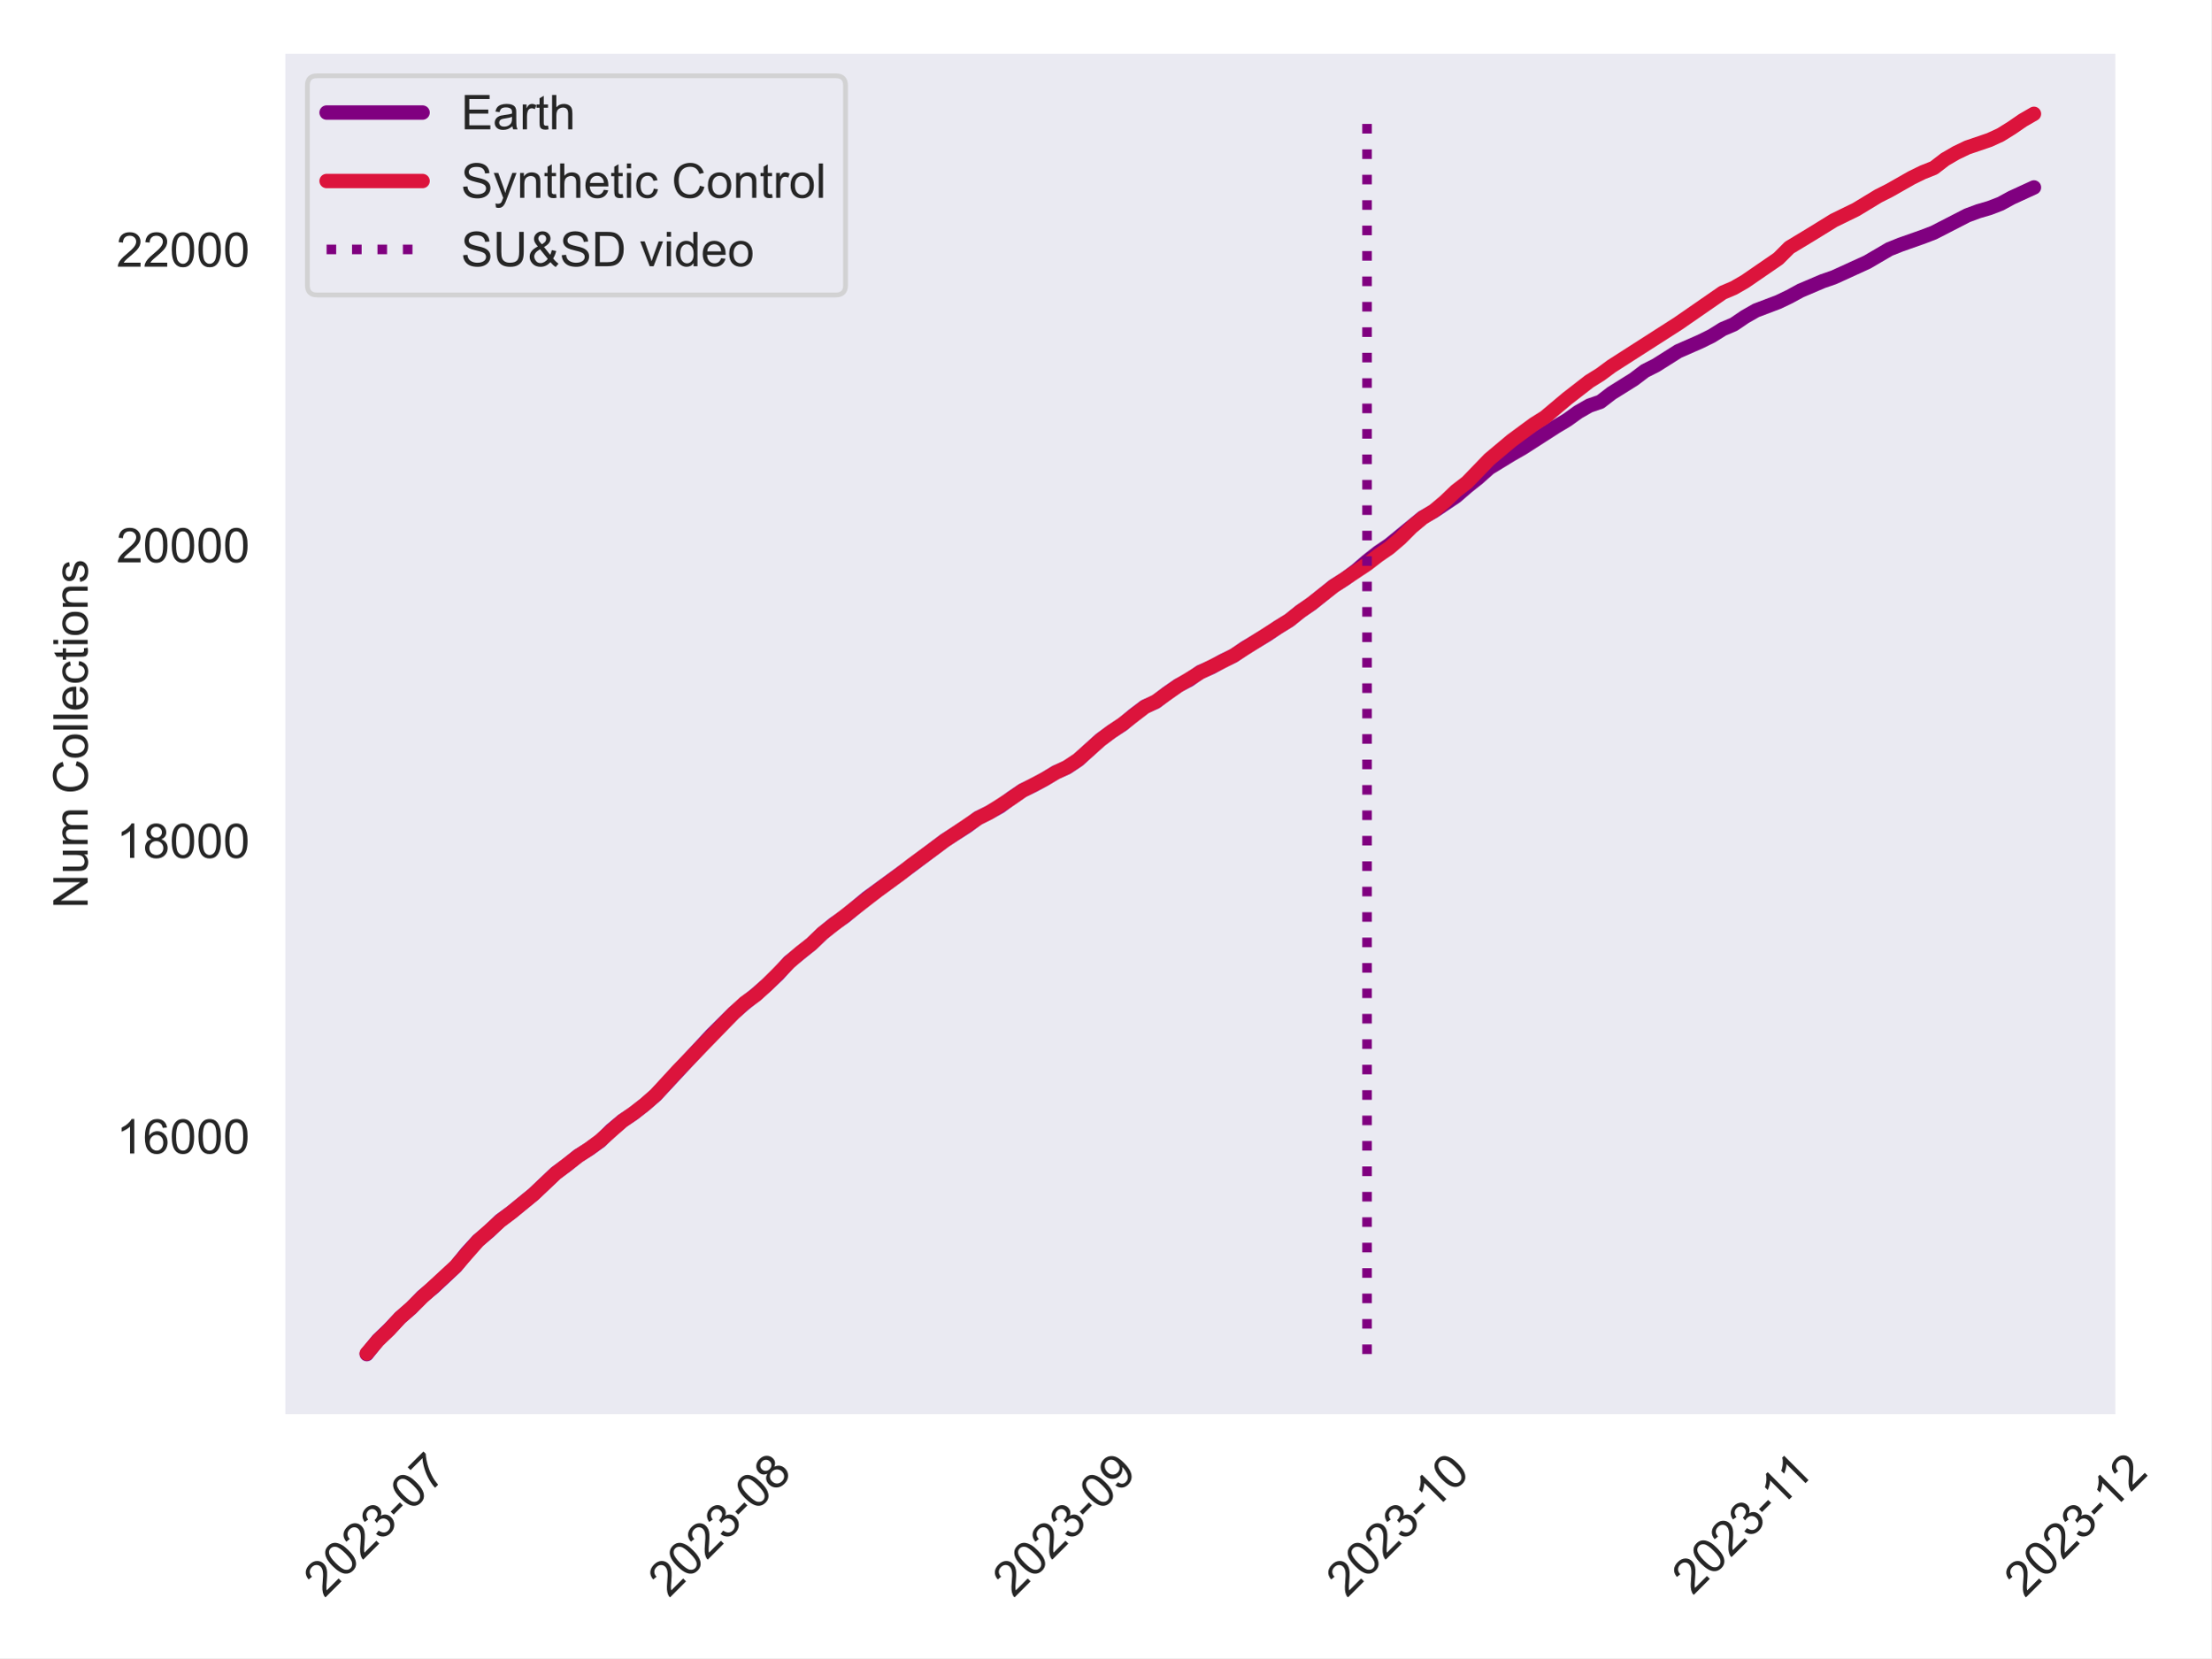
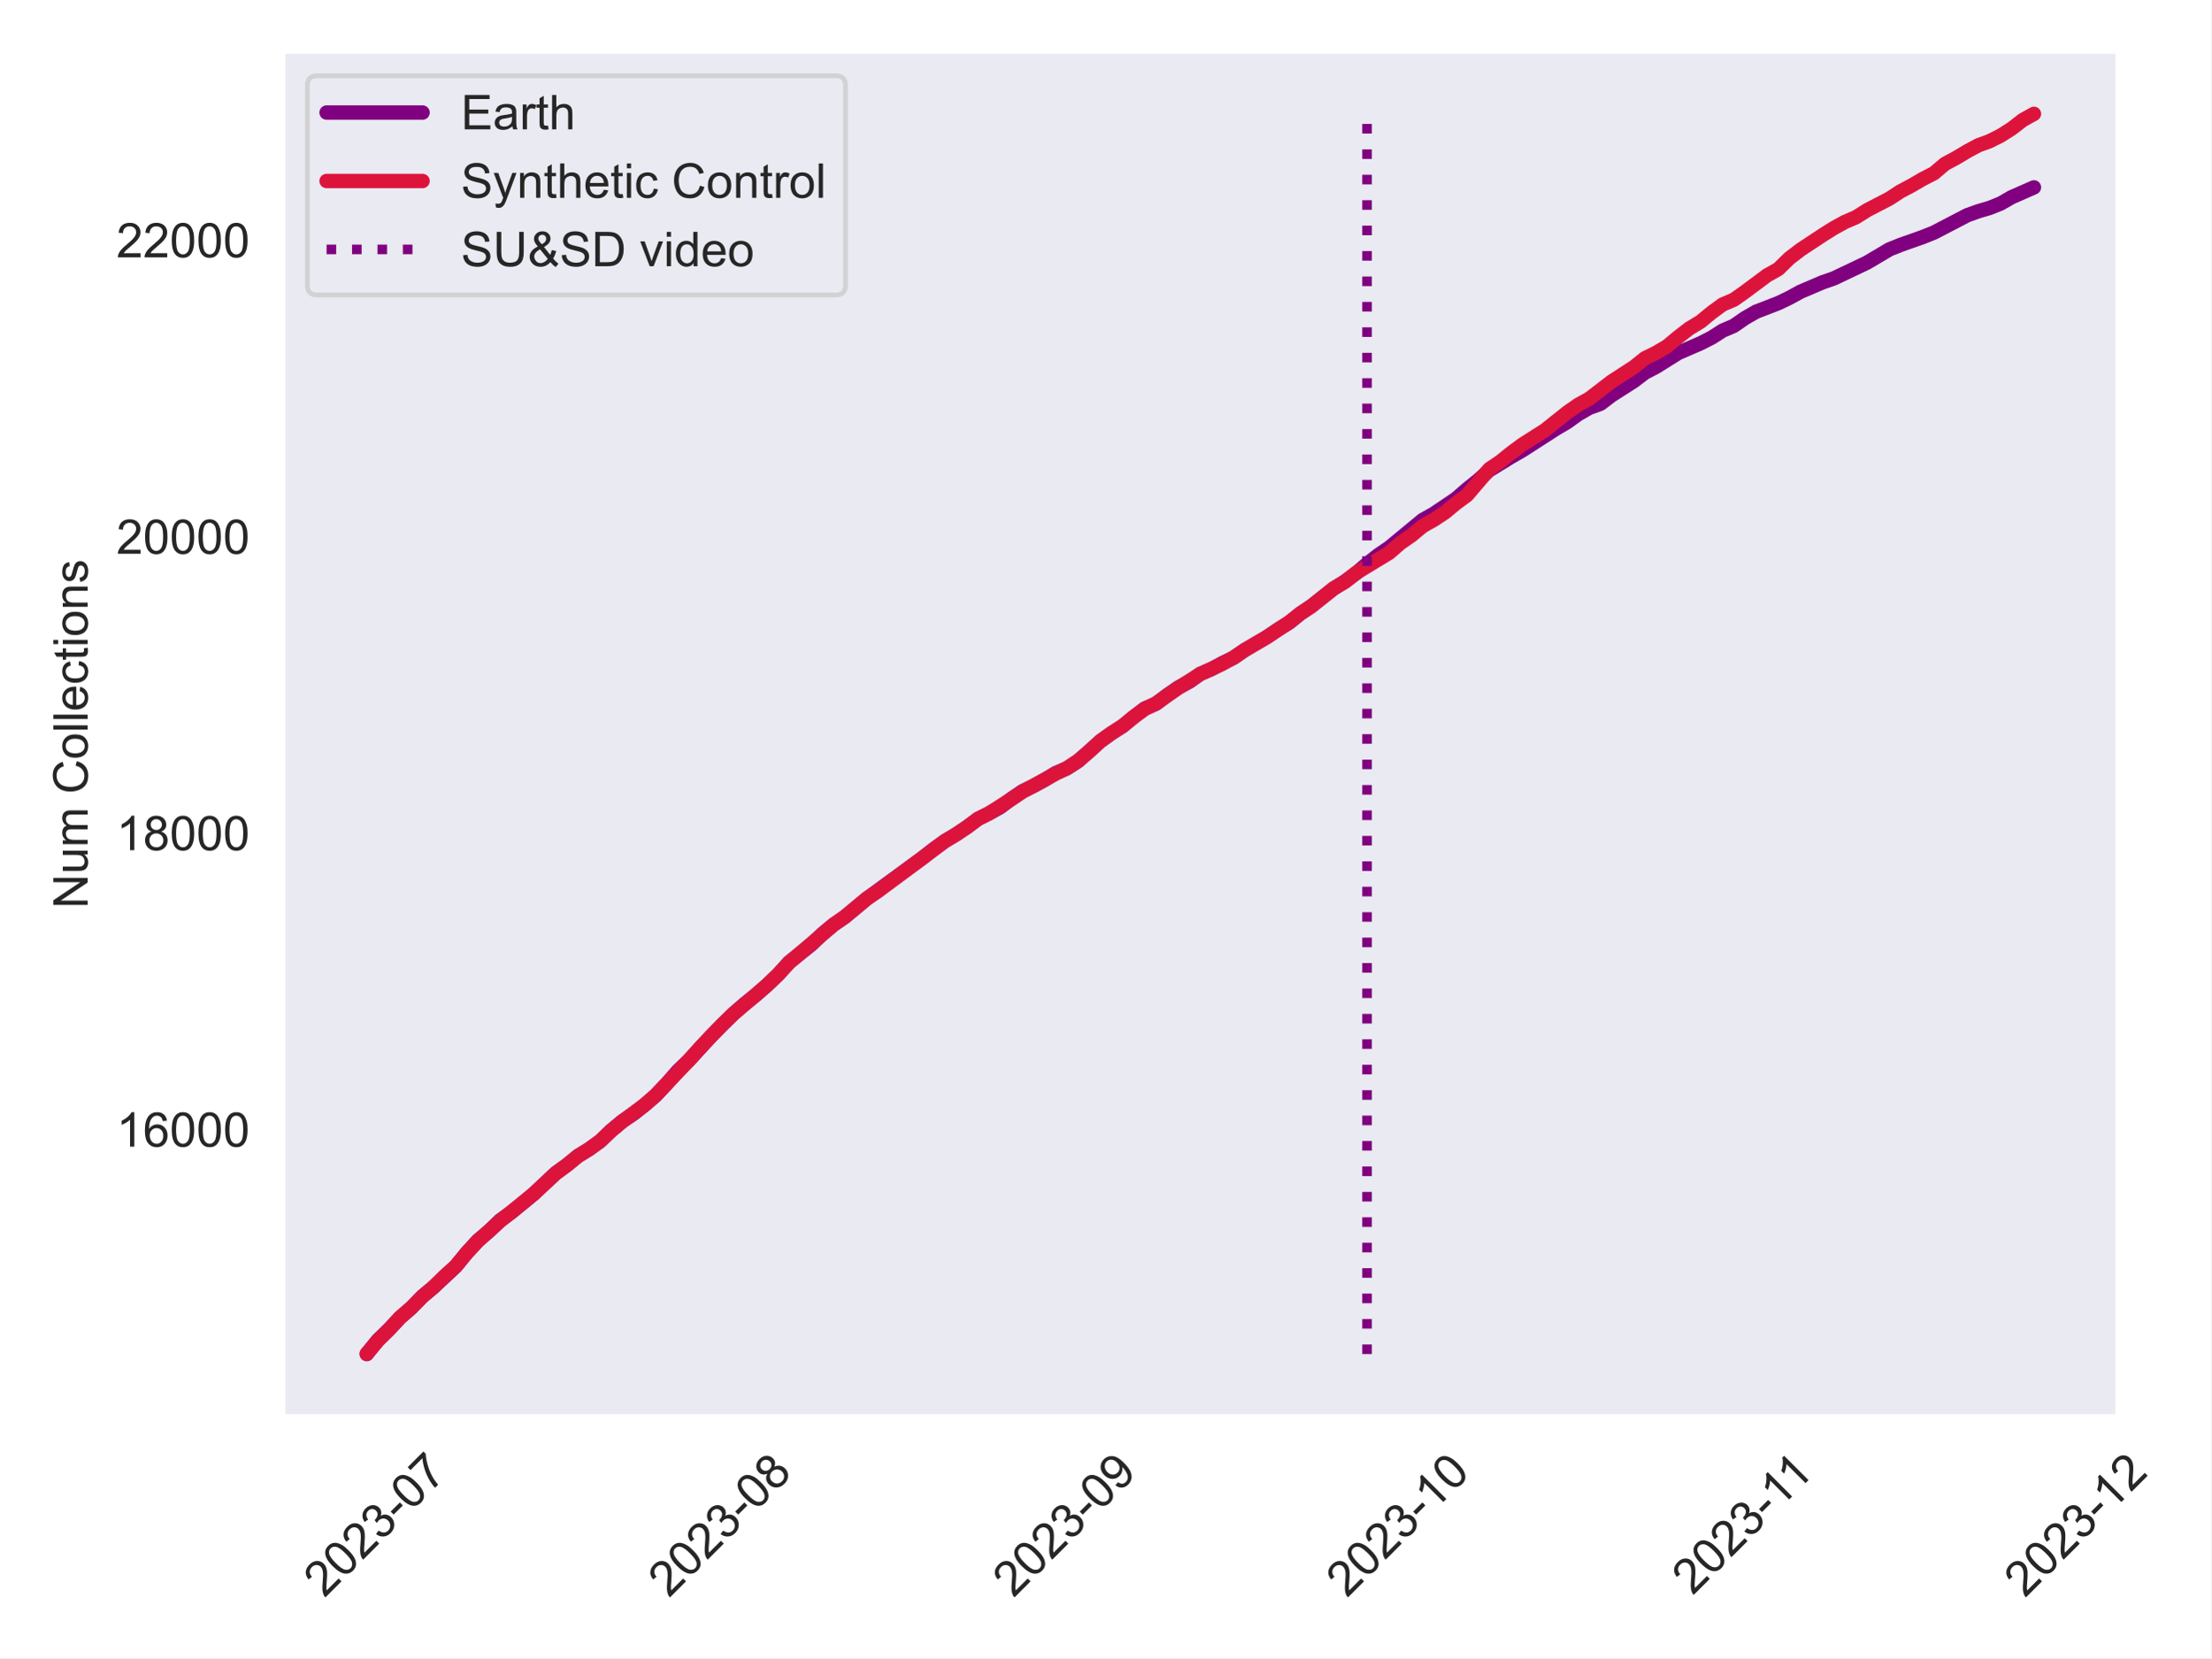
<svg xmlns="http://www.w3.org/2000/svg" xmlns:xlink="http://www.w3.org/1999/xlink" width="460.8pt" height="345.6pt" viewBox="0 0 460.8 345.6" version="1.1">
  <defs>
    <style type="text/css">*{stroke-linejoin: round; stroke-linecap: butt}</style>
  </defs>
  <g id="figure_1">
    <g id="patch_1">
      <path d="M 0 345.6  L 460.8 345.6  L 460.8 0  L 0 0  z " style="fill: #ffffff" />
    </g>
    <g id="axes_1">
      <g id="patch_2">
        <path d="M 59.06 295.153  L 441.252 295.153  L 441.252 10.8  L 59.06 10.8  z " style="fill: #eaeaf2" />
      </g>
      <g id="matplotlib.axis_1">
        <g id="xtick_1">
          <g id="text_1">
            <g style="fill: #262626" transform="translate(67.60289 333.1617) rotate(-45) scale(0.1 -0.1)">
              <defs>
                <path id="ArialMT-32" d="M 3222 541  L 3222 0  L 194 0  Q 188 203 259 391  Q 375 700 629 1000  Q 884 1300 1366 1694  Q 2113 2306 2375 2664  Q 2638 3022 2638 3341  Q 2638 3675 2398 3904  Q 2159 4134 1775 4134  Q 1369 4134 1125 3890  Q 881 3647 878 3216  L 300 3275  Q 359 3922 746 4261  Q 1134 4600 1788 4600  Q 2447 4600 2831 4234  Q 3216 3869 3216 3328  Q 3216 3053 3103 2787  Q 2991 2522 2730 2228  Q 2469 1934 1863 1422  Q 1356 997 1212 845  Q 1069 694 975 541  L 3222 541  z " transform="scale(0.015625)" />
                <path id="ArialMT-30" d="M 266 2259  Q 266 3072 433 3567  Q 600 4063 929 4331  Q 1259 4600 1759 4600  Q 2128 4600 2406 4451  Q 2684 4303 2865 4023  Q 3047 3744 3150 3342  Q 3253 2941 3253 2259  Q 3253 1453 3087 958  Q 2922 463 2592 192  Q 2263 -78 1759 -78  Q 1097 -78 719 397  Q 266 969 266 2259  z M 844 2259  Q 844 1131 1108 757  Q 1372 384 1759 384  Q 2147 384 2411 759  Q 2675 1134 2675 2259  Q 2675 3391 2411 3762  Q 2147 4134 1753 4134  Q 1366 4134 1134 3806  Q 844 3388 844 2259  z " transform="scale(0.015625)" />
                <path id="ArialMT-33" d="M 269 1209  L 831 1284  Q 928 806 1161 595  Q 1394 384 1728 384  Q 2125 384 2398 659  Q 2672 934 2672 1341  Q 2672 1728 2419 1979  Q 2166 2231 1775 2231  Q 1616 2231 1378 2169  L 1441 2663  Q 1497 2656 1531 2656  Q 1891 2656 2178 2843  Q 2466 3031 2466 3422  Q 2466 3731 2256 3934  Q 2047 4138 1716 4138  Q 1388 4138 1169 3931  Q 950 3725 888 3313  L 325 3413  Q 428 3978 793 4289  Q 1159 4600 1703 4600  Q 2078 4600 2393 4439  Q 2709 4278 2876 4000  Q 3044 3722 3044 3409  Q 3044 3113 2884 2869  Q 2725 2625 2413 2481  Q 2819 2388 3044 2092  Q 3269 1797 3269 1353  Q 3269 753 2831 336  Q 2394 -81 1725 -81  Q 1122 -81 723 278  Q 325 638 269 1209  z " transform="scale(0.015625)" />
                <path id="ArialMT-2d" d="M 203 1375  L 203 1941  L 1931 1941  L 1931 1375  L 203 1375  z " transform="scale(0.015625)" />
                <path id="ArialMT-37" d="M 303 3981  L 303 4522  L 3269 4522  L 3269 4084  Q 2831 3619 2401 2847  Q 1972 2075 1738 1259  Q 1569 684 1522 0  L 944 0  Q 953 541 1156 1306  Q 1359 2072 1739 2783  Q 2119 3494 2547 3981  L 303 3981  z " transform="scale(0.015625)" />
              </defs>
              <use xlink:href="#ArialMT-32" />
              <use xlink:href="#ArialMT-30" x="55.615" />
              <use xlink:href="#ArialMT-32" x="111.23" />
              <use xlink:href="#ArialMT-33" x="166.846" />
              <use xlink:href="#ArialMT-2d" x="222.461" />
              <use xlink:href="#ArialMT-30" x="255.762" />
              <use xlink:href="#ArialMT-37" x="311.377" />
            </g>
          </g>
        </g>
        <g id="xtick_2">
          <g id="text_2">
            <g style="fill: #262626" transform="translate(139.4086 333.1617) rotate(-45) scale(0.1 -0.1)">
              <defs>
                <path id="ArialMT-38" d="M 1131 2484  Q 781 2613 612 2850  Q 444 3088 444 3419  Q 444 3919 803 4259  Q 1163 4600 1759 4600  Q 2359 4600 2725 4251  Q 3091 3903 3091 3403  Q 3091 3084 2923 2848  Q 2756 2613 2416 2484  Q 2838 2347 3058 2040  Q 3278 1734 3278 1309  Q 3278 722 2862 322  Q 2447 -78 1769 -78  Q 1091 -78 675 323  Q 259 725 259 1325  Q 259 1772 486 2073  Q 713 2375 1131 2484  z M 1019 3438  Q 1019 3113 1228 2906  Q 1438 2700 1772 2700  Q 2097 2700 2305 2904  Q 2513 3109 2513 3406  Q 2513 3716 2298 3927  Q 2084 4138 1766 4138  Q 1444 4138 1231 3931  Q 1019 3725 1019 3438  z M 838 1322  Q 838 1081 952 856  Q 1066 631 1291 507  Q 1516 384 1775 384  Q 2178 384 2440 643  Q 2703 903 2703 1303  Q 2703 1709 2433 1975  Q 2163 2241 1756 2241  Q 1359 2241 1098 1978  Q 838 1716 838 1322  z " transform="scale(0.015625)" />
              </defs>
              <use xlink:href="#ArialMT-32" />
              <use xlink:href="#ArialMT-30" x="55.615" />
              <use xlink:href="#ArialMT-32" x="111.23" />
              <use xlink:href="#ArialMT-33" x="166.846" />
              <use xlink:href="#ArialMT-2d" x="222.461" />
              <use xlink:href="#ArialMT-30" x="255.762" />
              <use xlink:href="#ArialMT-38" x="311.377" />
            </g>
          </g>
        </g>
        <g id="xtick_3">
          <g id="text_3">
            <g style="fill: #262626" transform="translate(211.2143 333.1617) rotate(-45) scale(0.1 -0.1)">
              <defs>
                <path id="ArialMT-39" d="M 350 1059  L 891 1109  Q 959 728 1153 556  Q 1347 384 1650 384  Q 1909 384 2104 503  Q 2300 622 2425 820  Q 2550 1019 2634 1356  Q 2719 1694 2719 2044  Q 2719 2081 2716 2156  Q 2547 1888 2255 1720  Q 1963 1553 1622 1553  Q 1053 1553 659 1965  Q 266 2378 266 3053  Q 266 3750 677 4175  Q 1088 4600 1706 4600  Q 2153 4600 2523 4359  Q 2894 4119 3086 3673  Q 3278 3228 3278 2384  Q 3278 1506 3087 986  Q 2897 466 2520 194  Q 2144 -78 1638 -78  Q 1100 -78 759 220  Q 419 519 350 1059  z M 2653 3081  Q 2653 3566 2395 3850  Q 2138 4134 1775 4134  Q 1400 4134 1122 3828  Q 844 3522 844 3034  Q 844 2597 1108 2323  Q 1372 2050 1759 2050  Q 2150 2050 2401 2323  Q 2653 2597 2653 3081  z " transform="scale(0.015625)" />
              </defs>
              <use xlink:href="#ArialMT-32" />
              <use xlink:href="#ArialMT-30" x="55.615" />
              <use xlink:href="#ArialMT-32" x="111.23" />
              <use xlink:href="#ArialMT-33" x="166.846" />
              <use xlink:href="#ArialMT-2d" x="222.461" />
              <use xlink:href="#ArialMT-30" x="255.762" />
              <use xlink:href="#ArialMT-39" x="311.377" />
            </g>
          </g>
        </g>
        <g id="xtick_4">
          <g id="text_4">
            <g style="fill: #262626" transform="translate(280.7037 333.1617) rotate(-45) scale(0.1 -0.1)">
              <defs>
                <path id="ArialMT-31" d="M 2384 0  L 1822 0  L 1822 3584  Q 1619 3391 1289 3197  Q 959 3003 697 2906  L 697 3450  Q 1169 3672 1522 3987  Q 1875 4303 2022 4600  L 2384 4600  L 2384 0  z " transform="scale(0.015625)" />
              </defs>
              <use xlink:href="#ArialMT-32" />
              <use xlink:href="#ArialMT-30" x="55.615" />
              <use xlink:href="#ArialMT-32" x="111.23" />
              <use xlink:href="#ArialMT-33" x="166.846" />
              <use xlink:href="#ArialMT-2d" x="222.461" />
              <use xlink:href="#ArialMT-31" x="255.762" />
              <use xlink:href="#ArialMT-30" x="311.377" />
            </g>
          </g>
        </g>
        <g id="xtick_5">
          <g id="text_5">
            <g style="fill: #262626" transform="translate(352.7702 332.6402) rotate(-45) scale(0.1 -0.1)">
              <use xlink:href="#ArialMT-32" />
              <use xlink:href="#ArialMT-30" x="55.615" />
              <use xlink:href="#ArialMT-32" x="111.23" />
              <use xlink:href="#ArialMT-33" x="166.846" />
              <use xlink:href="#ArialMT-2d" x="222.461" />
              <use xlink:href="#ArialMT-31" x="255.762" />
              <use xlink:href="#ArialMT-31" x="304.002" />
            </g>
          </g>
        </g>
        <g id="xtick_6">
          <g id="text_6">
            <g style="fill: #262626" transform="translate(421.9988 333.1617) rotate(-45) scale(0.1 -0.1)">
              <use xlink:href="#ArialMT-32" />
              <use xlink:href="#ArialMT-30" x="55.615" />
              <use xlink:href="#ArialMT-32" x="111.23" />
              <use xlink:href="#ArialMT-33" x="166.846" />
              <use xlink:href="#ArialMT-2d" x="222.461" />
              <use xlink:href="#ArialMT-31" x="255.762" />
              <use xlink:href="#ArialMT-32" x="311.377" />
            </g>
          </g>
        </g>
      </g>
      <g id="matplotlib.axis_2">
        <g id="ytick_1">
          <g id="text_7">
-             <g style="fill: #262626" transform="translate(24.25531 240.4274) scale(0.1 -0.1)">
+             <g style="fill: #262626" transform="translate(24.25531 238.9999) scale(0.1 -0.1)">
              <defs>
                <path id="ArialMT-36" d="M 3184 3459  L 2625 3416  Q 2550 3747 2413 3897  Q 2184 4138 1850 4138  Q 1581 4138 1378 3988  Q 1113 3794 959 3422  Q 806 3050 800 2363  Q 1003 2672 1297 2822  Q 1591 2972 1913 2972  Q 2475 2972 2870 2558  Q 3266 2144 3266 1488  Q 3266 1056 3080 686  Q 2894 316 2569 119  Q 2244 -78 1831 -78  Q 1128 -78 684 439  Q 241 956 241 2144  Q 241 3472 731 4075  Q 1159 4600 1884 4600  Q 2425 4600 2770 4297  Q 3116 3994 3184 3459  z M 888 1484  Q 888 1194 1011 928  Q 1134 663 1356 523  Q 1578 384 1822 384  Q 2178 384 2434 671  Q 2691 959 2691 1453  Q 2691 1928 2437 2201  Q 2184 2475 1800 2475  Q 1419 2475 1153 2201  Q 888 1928 888 1484  z " transform="scale(0.015625)" />
              </defs>
              <use xlink:href="#ArialMT-31" />
              <use xlink:href="#ArialMT-36" x="55.615" />
              <use xlink:href="#ArialMT-30" x="111.23" />
              <use xlink:href="#ArialMT-30" x="166.846" />
              <use xlink:href="#ArialMT-30" x="222.461" />
            </g>
          </g>
        </g>
        <g id="ytick_2">
          <g id="text_8">
-             <g style="fill: #262626" transform="translate(24.25531 178.8128) scale(0.1 -0.1)">
+             <g style="fill: #262626" transform="translate(24.25531 177.2088) scale(0.1 -0.1)">
              <use xlink:href="#ArialMT-31" />
              <use xlink:href="#ArialMT-38" x="55.615" />
              <use xlink:href="#ArialMT-30" x="111.23" />
              <use xlink:href="#ArialMT-30" x="166.846" />
              <use xlink:href="#ArialMT-30" x="222.461" />
            </g>
          </g>
        </g>
        <g id="ytick_3">
          <g id="text_9">
-             <g style="fill: #262626" transform="translate(24.25531 117.1981) scale(0.1 -0.1)">
+             <g style="fill: #262626" transform="translate(24.25531 115.4178) scale(0.1 -0.1)">
              <use xlink:href="#ArialMT-32" />
              <use xlink:href="#ArialMT-30" x="55.615" />
              <use xlink:href="#ArialMT-30" x="111.23" />
              <use xlink:href="#ArialMT-30" x="166.846" />
              <use xlink:href="#ArialMT-30" x="222.461" />
            </g>
          </g>
        </g>
        <g id="ytick_4">
          <g id="text_10">
-             <g style="fill: #262626" transform="translate(24.25531 55.58338) scale(0.1 -0.1)">
+             <g style="fill: #262626" transform="translate(24.25531 53.62669) scale(0.1 -0.1)">
              <use xlink:href="#ArialMT-32" />
              <use xlink:href="#ArialMT-32" x="55.615" />
              <use xlink:href="#ArialMT-30" x="111.23" />
              <use xlink:href="#ArialMT-30" x="166.846" />
              <use xlink:href="#ArialMT-30" x="222.461" />
            </g>
          </g>
        </g>
        <g id="text_11">
          <g style="fill: #262626" transform="translate(18.26781 189.3764) rotate(-90) scale(0.1 -0.1)">
            <defs>
              <path id="ArialMT-4e" d="M 488 0  L 488 4581  L 1109 4581  L 3516 984  L 3516 4581  L 4097 4581  L 4097 0  L 3475 0  L 1069 3600  L 1069 0  L 488 0  z " transform="scale(0.015625)" />
              <path id="ArialMT-75" d="M 2597 0  L 2597 488  Q 2209 -75 1544 -75  Q 1250 -75 995 37  Q 741 150 617 320  Q 494 491 444 738  Q 409 903 409 1263  L 409 3319  L 972 3319  L 972 1478  Q 972 1038 1006 884  Q 1059 663 1231 536  Q 1403 409 1656 409  Q 1909 409 2131 539  Q 2353 669 2445 892  Q 2538 1116 2538 1541  L 2538 3319  L 3100 3319  L 3100 0  L 2597 0  z " transform="scale(0.015625)" />
              <path id="ArialMT-6d" d="M 422 0  L 422 3319  L 925 3319  L 925 2853  Q 1081 3097 1340 3245  Q 1600 3394 1931 3394  Q 2300 3394 2536 3241  Q 2772 3088 2869 2813  Q 3263 3394 3894 3394  Q 4388 3394 4653 3120  Q 4919 2847 4919 2278  L 4919 0  L 4359 0  L 4359 2091  Q 4359 2428 4304 2576  Q 4250 2725 4106 2815  Q 3963 2906 3769 2906  Q 3419 2906 3187 2673  Q 2956 2441 2956 1928  L 2956 0  L 2394 0  L 2394 2156  Q 2394 2531 2256 2718  Q 2119 2906 1806 2906  Q 1569 2906 1367 2781  Q 1166 2656 1075 2415  Q 984 2175 984 1722  L 984 0  L 422 0  z " transform="scale(0.015625)" />
              <path id="ArialMT-20" transform="scale(0.015625)" />
              <path id="ArialMT-43" d="M 3763 1606  L 4369 1453  Q 4178 706 3683 314  Q 3188 -78 2472 -78  Q 1731 -78 1267 223  Q 803 525 561 1097  Q 319 1669 319 2325  Q 319 3041 592 3573  Q 866 4106 1370 4382  Q 1875 4659 2481 4659  Q 3169 4659 3637 4309  Q 4106 3959 4291 3325  L 3694 3184  Q 3534 3684 3231 3912  Q 2928 4141 2469 4141  Q 1941 4141 1586 3887  Q 1231 3634 1087 3207  Q 944 2781 944 2328  Q 944 1744 1114 1308  Q 1284 872 1643 656  Q 2003 441 2422 441  Q 2931 441 3284 734  Q 3638 1028 3763 1606  z " transform="scale(0.015625)" />
              <path id="ArialMT-6f" d="M 213 1659  Q 213 2581 725 3025  Q 1153 3394 1769 3394  Q 2453 3394 2887 2945  Q 3322 2497 3322 1706  Q 3322 1066 3130 698  Q 2938 331 2570 128  Q 2203 -75 1769 -75  Q 1072 -75 642 372  Q 213 819 213 1659  z M 791 1659  Q 791 1022 1069 705  Q 1347 388 1769 388  Q 2188 388 2466 706  Q 2744 1025 2744 1678  Q 2744 2294 2464 2611  Q 2184 2928 1769 2928  Q 1347 2928 1069 2612  Q 791 2297 791 1659  z " transform="scale(0.015625)" />
              <path id="ArialMT-6c" d="M 409 0  L 409 4581  L 972 4581  L 972 0  L 409 0  z " transform="scale(0.015625)" />
              <path id="ArialMT-65" d="M 2694 1069  L 3275 997  Q 3138 488 2766 206  Q 2394 -75 1816 -75  Q 1088 -75 661 373  Q 234 822 234 1631  Q 234 2469 665 2931  Q 1097 3394 1784 3394  Q 2450 3394 2872 2941  Q 3294 2488 3294 1666  Q 3294 1616 3291 1516  L 816 1516  Q 847 969 1125 678  Q 1403 388 1819 388  Q 2128 388 2347 550  Q 2566 713 2694 1069  z M 847 1978  L 2700 1978  Q 2663 2397 2488 2606  Q 2219 2931 1791 2931  Q 1403 2931 1139 2672  Q 875 2413 847 1978  z " transform="scale(0.015625)" />
              <path id="ArialMT-63" d="M 2588 1216  L 3141 1144  Q 3050 572 2676 248  Q 2303 -75 1759 -75  Q 1078 -75 664 370  Q 250 816 250 1647  Q 250 2184 428 2587  Q 606 2991 970 3192  Q 1334 3394 1763 3394  Q 2303 3394 2647 3120  Q 2991 2847 3088 2344  L 2541 2259  Q 2463 2594 2264 2762  Q 2066 2931 1784 2931  Q 1359 2931 1093 2626  Q 828 2322 828 1663  Q 828 994 1084 691  Q 1341 388 1753 388  Q 2084 388 2306 591  Q 2528 794 2588 1216  z " transform="scale(0.015625)" />
              <path id="ArialMT-74" d="M 1650 503  L 1731 6  Q 1494 -44 1306 -44  Q 1000 -44 831 53  Q 663 150 594 308  Q 525 466 525 972  L 525 2881  L 113 2881  L 113 3319  L 525 3319  L 525 4141  L 1084 4478  L 1084 3319  L 1650 3319  L 1650 2881  L 1084 2881  L 1084 941  Q 1084 700 1114 631  Q 1144 563 1211 522  Q 1278 481 1403 481  Q 1497 481 1650 503  z " transform="scale(0.015625)" />
              <path id="ArialMT-69" d="M 425 3934  L 425 4581  L 988 4581  L 988 3934  L 425 3934  z M 425 0  L 425 3319  L 988 3319  L 988 0  L 425 0  z " transform="scale(0.015625)" />
              <path id="ArialMT-6e" d="M 422 0  L 422 3319  L 928 3319  L 928 2847  Q 1294 3394 1984 3394  Q 2284 3394 2536 3286  Q 2788 3178 2913 3003  Q 3038 2828 3088 2588  Q 3119 2431 3119 2041  L 3119 0  L 2556 0  L 2556 2019  Q 2556 2363 2490 2533  Q 2425 2703 2258 2804  Q 2091 2906 1866 2906  Q 1506 2906 1245 2678  Q 984 2450 984 1813  L 984 0  L 422 0  z " transform="scale(0.015625)" />
              <path id="ArialMT-73" d="M 197 991  L 753 1078  Q 800 744 1014 566  Q 1228 388 1613 388  Q 2000 388 2187 545  Q 2375 703 2375 916  Q 2375 1106 2209 1216  Q 2094 1291 1634 1406  Q 1016 1563 777 1677  Q 538 1791 414 1992  Q 291 2194 291 2438  Q 291 2659 392 2848  Q 494 3038 669 3163  Q 800 3259 1026 3326  Q 1253 3394 1513 3394  Q 1903 3394 2198 3281  Q 2494 3169 2634 2976  Q 2775 2784 2828 2463  L 2278 2388  Q 2241 2644 2061 2787  Q 1881 2931 1553 2931  Q 1166 2931 1000 2803  Q 834 2675 834 2503  Q 834 2394 903 2306  Q 972 2216 1119 2156  Q 1203 2125 1616 2013  Q 2213 1853 2448 1751  Q 2684 1650 2818 1456  Q 2953 1263 2953 975  Q 2953 694 2789 445  Q 2625 197 2315 61  Q 2006 -75 1616 -75  Q 969 -75 630 194  Q 291 463 197 991  z " transform="scale(0.015625)" />
            </defs>
            <use xlink:href="#ArialMT-4e" />
            <use xlink:href="#ArialMT-75" x="72.217" />
            <use xlink:href="#ArialMT-6d" x="127.832" />
            <use xlink:href="#ArialMT-20" x="211.133" />
            <use xlink:href="#ArialMT-43" x="238.916" />
            <use xlink:href="#ArialMT-6f" x="311.133" />
            <use xlink:href="#ArialMT-6c" x="366.748" />
            <use xlink:href="#ArialMT-6c" x="388.965" />
            <use xlink:href="#ArialMT-65" x="411.182" />
            <use xlink:href="#ArialMT-63" x="466.797" />
            <use xlink:href="#ArialMT-74" x="516.797" />
            <use xlink:href="#ArialMT-69" x="544.58" />
            <use xlink:href="#ArialMT-6f" x="566.797" />
            <use xlink:href="#ArialMT-6e" x="622.412" />
            <use xlink:href="#ArialMT-73" x="678.027" />
          </g>
        </g>
      </g>
      <g id="PolyCollection_1" />
      <g id="PolyCollection_2" />
      <g id="line2d_1">
-         <path d="M 76.432 282.228  L 78.749 279.332  L 81.065 277.114  L 83.381 274.649  L 85.698 272.647  L 88.014 270.244  L 90.33 268.334  L 94.963 263.99  L 97.279 261.125  L 99.595 258.599  L 101.912 256.658  L 104.228 254.409  L 106.544 252.714  L 111.177 248.925  L 115.81 244.52  L 118.126 242.825  L 120.442 240.946  L 122.759 239.498  L 125.075 237.834  L 127.391 235.555  L 129.708 233.614  L 132.024 232.073  L 134.34 230.256  L 136.656 228.253  L 148.238 215.776  L 152.871 211.155  L 155.187 209.153  L 157.503 207.304  L 159.82 205.271  L 162.136 203.084  L 164.452 200.496  L 169.085 196.768  L 171.401 194.55  L 173.718 192.64  L 176.034 191.038  L 180.666 187.187  L 189.932 180.409  L 196.881 175.172  L 201.513 172.215  L 203.83 170.49  L 206.146 169.35  L 208.462 168.056  L 210.779 166.331  L 213.095 164.759  L 215.411 163.65  L 217.727 162.387  L 220.044 160.97  L 222.36 159.953  L 224.676 158.413  L 229.309 154.192  L 231.625 152.498  L 233.942 150.988  L 236.258 149.048  L 238.574 147.292  L 240.891 146.275  L 243.207 144.488  L 245.523 142.886  L 247.84 141.685  L 250.156 140.052  L 252.472 139.066  L 254.788 137.772  L 257.105 136.663  L 259.421 135.061  L 264.054 132.288  L 266.37 130.717  L 268.686 129.3  L 271.003 127.421  L 273.319 125.85  L 277.952 122.122  L 280.268 120.674  L 282.584 118.949  L 284.901 116.946  L 287.217 115.129  L 289.533 113.558  L 296.482 107.858  L 298.798 106.564  L 303.431 103.453  L 305.747 101.45  L 308.064 99.602  L 310.38 97.538  L 315.013 94.703  L 317.329 93.379  L 324.278 88.912  L 326.594 87.525  L 328.911 85.862  L 331.227 84.537  L 333.543 83.736  L 335.859 81.949  L 340.492 79.053  L 342.808 77.297  L 345.125 76.127  L 349.757 73.2  L 354.39 71.167  L 356.706 70.027  L 359.023 68.579  L 361.339 67.593  L 363.655 66.022  L 365.972 64.697  L 370.604 62.941  L 372.92 61.832  L 375.237 60.569  L 379.869 58.597  L 382.186 57.796  L 389.135 54.623  L 393.767 51.912  L 396.084 50.988  L 400.716 49.355  L 403.033 48.462  L 409.981 44.888  L 412.298 44.025  L 414.614 43.348  L 416.93 42.454  L 419.247 41.191  L 423.879 39.065  L 423.879 39.065  " clip-path="url(#p01cfe81901)" style="fill: none; stroke: #800080; stroke-width: 3; stroke-linecap: round" />
+         <path d="M 76.432 282.228  L 78.749 279.324  L 81.065 277.099  L 83.381 274.627  L 85.698 272.619  L 88.014 270.209  L 90.33 268.294  L 94.963 263.968  L 97.279 261.095  L 99.595 258.562  L 101.912 256.615  L 104.228 254.36  L 106.544 252.692  L 111.177 248.891  L 115.81 244.504  L 118.126 242.836  L 120.442 240.951  L 122.759 239.53  L 125.075 237.862  L 127.391 235.606  L 129.708 233.691  L 132.024 232.146  L 134.34 230.323  L 136.656 228.315  L 138.973 225.843  L 141.289 223.186  L 143.605 220.962  L 148.238 215.895  L 152.871 211.261  L 155.187 209.252  L 157.503 207.399  L 159.82 205.36  L 162.136 203.166  L 164.452 200.571  L 169.085 196.863  L 171.401 194.639  L 173.718 192.723  L 176.034 191.148  L 180.666 187.286  L 192.248 178.82  L 194.564 176.998  L 196.881 175.329  L 199.197 173.939  L 201.513 172.394  L 203.83 170.664  L 206.146 169.521  L 208.462 168.223  L 210.779 166.493  L 213.095 164.917  L 215.411 163.805  L 217.727 162.538  L 220.044 161.117  L 222.36 160.129  L 224.676 158.646  L 229.309 154.506  L 231.625 152.837  L 233.942 151.354  L 236.258 149.439  L 238.574 147.678  L 240.891 146.689  L 243.207 144.928  L 245.523 143.321  L 247.84 142.086  L 250.156 140.448  L 252.472 139.459  L 254.788 138.193  L 257.105 137.081  L 259.421 135.474  L 264.054 132.755  L 266.37 131.179  L 268.686 129.758  L 271.003 127.874  L 273.319 126.298  L 277.952 122.652  L 280.268 121.2  L 282.584 119.501  L 284.901 117.524  L 287.217 115.701  L 289.533 114.125  L 296.482 108.379  L 298.798 107.081  L 303.431 103.96  L 305.747 101.952  L 308.064 100.099  L 310.38 97.998  L 315.013 95.155  L 317.329 93.827  L 324.278 89.347  L 326.594 87.988  L 328.911 86.319  L 331.227 84.991  L 333.543 84.156  L 335.859 82.395  L 340.492 79.429  L 342.808 77.668  L 345.125 76.463  L 349.757 73.559  L 354.39 71.551  L 356.706 70.377  L 359.023 68.894  L 361.339 67.905  L 363.655 66.299  L 365.972 64.97  L 370.604 63.178  L 372.92 62.066  L 375.237 60.799  L 379.869 58.822  L 382.186 58.019  L 389.135 54.713  L 393.767 51.963  L 396.084 51.036  L 400.716 49.399  L 403.033 48.472  L 409.981 44.857  L 412.298 44.023  L 414.614 43.343  L 416.93 42.417  L 419.247 41.088  L 423.879 39.049  L 423.879 39.049  " clip-path="url(#pc3ed34e411)" style="fill: none; stroke: #800080; stroke-width: 3; stroke-linecap: round" />
      </g>
      <g id="line2d_2">
-         <path d="M 76.432 282.091  L 78.749 279.41  L 81.065 277.181  L 83.381 274.661  L 85.698 272.602  L 88.014 270.338  L 94.963 263.934  L 99.595 258.644  L 104.228 254.505  L 106.544 252.742  L 111.177 248.946  L 115.81 244.563  L 120.442 241  L 122.759 239.464  L 125.075 237.739  L 129.708 233.657  L 132.024 232.028  L 134.34 230.244  L 136.656 228.188  L 141.289 223.142  L 152.871 211.211  L 155.187 209.033  L 157.503 207.402  L 159.82 205.283  L 164.452 200.599  L 166.769 198.561  L 169.085 196.767  L 171.401 194.526  L 182.983 185.567  L 187.615 182.172  L 189.932 180.326  L 194.564 176.939  L 196.881 175.215  L 203.83 170.531  L 206.146 169.362  L 210.779 166.413  L 213.095 164.793  L 217.727 162.378  L 220.044 161.007  L 222.36 159.893  L 224.676 158.36  L 229.309 154.249  L 231.625 152.487  L 233.942 150.926  L 238.574 147.361  L 240.891 146.201  L 245.523 142.936  L 250.156 140.129  L 254.788 137.832  L 257.105 136.632  L 266.37 130.721  L 268.686 129.277  L 271.003 127.445  L 273.319 125.815  L 277.952 122.181  L 284.901 117.584  L 287.217 115.796  L 289.533 114.201  L 291.849 112.221  L 294.166 109.891  L 296.482 107.949  L 298.798 106.486  L 301.115 104.536  L 303.431 102.315  L 305.747 100.531  L 310.38 95.728  L 315.013 91.835  L 319.645 88.42  L 321.962 86.966  L 326.594 83.067  L 331.227 79.471  L 333.543 78.03  L 335.859 76.318  L 349.757 67.41  L 359.023 60.997  L 361.339 60.009  L 363.655 58.674  L 370.604 53.898  L 372.92 51.585  L 377.553 48.783  L 382.186 45.924  L 386.818 43.659  L 391.451 40.847  L 393.767 39.678  L 398.4 37.047  L 400.716 35.91  L 403.033 34.988  L 405.349 33.204  L 407.665 31.858  L 409.981 30.745  L 414.614 29.165  L 416.93 28.098  L 419.247 26.654  L 421.563 25.062  L 423.879 23.725  L 423.879 23.725  " clip-path="url(#p01cfe81901)" style="fill: none; stroke: #dc143c; stroke-width: 3; stroke-linecap: round" />
+         <path d="M 76.432 282.148  L 78.749 279.423  L 81.065 277.119  L 83.381 274.592  L 85.698 272.583  L 88.014 270.269  L 90.33 268.273  L 92.647 265.989  L 94.963 263.908  L 97.279 261.145  L 99.595 258.66  L 104.228 254.494  L 108.861 250.774  L 111.177 248.858  L 115.81 244.589  L 118.126 242.866  L 120.442 240.957  L 122.759 239.512  L 125.075 237.833  L 127.391 235.67  L 129.708 233.724  L 134.34 230.286  L 136.656 228.258  L 143.605 220.955  L 145.922 218.355  L 150.554 213.499  L 152.871 211.302  L 157.503 207.365  L 159.82 205.369  L 162.136 203.133  L 164.452 200.641  L 171.401 194.729  L 173.718 192.739  L 176.034 191.099  L 180.666 187.273  L 182.983 185.72  L 192.248 178.821  L 196.881 175.333  L 199.197 173.962  L 201.513 172.412  L 203.83 170.686  L 206.146 169.497  L 210.779 166.557  L 213.095 165.009  L 220.044 161.217  L 222.36 160.11  L 224.676 158.558  L 226.993 156.63  L 229.309 154.458  L 231.625 152.801  L 233.942 151.33  L 236.258 149.451  L 238.574 147.748  L 240.891 146.624  L 245.523 143.392  L 250.156 140.467  L 254.788 138.338  L 257.105 137.03  L 259.421 135.481  L 264.054 132.766  L 268.686 129.687  L 271.003 127.869  L 273.319 126.363  L 277.952 122.62  L 280.268 121.29  L 282.584 119.433  L 289.533 115.21  L 291.849 113.19  L 294.166 111.588  L 296.482 109.657  L 298.798 108.351  L 301.115 106.826  L 303.431 104.907  L 305.747 103.196  L 310.38 97.761  L 312.696 96.192  L 315.013 94.328  L 317.329 92.62  L 321.962 89.679  L 326.594 85.977  L 328.911 84.365  L 331.227 83.084  L 335.859 79.52  L 340.492 76.52  L 342.808 74.665  L 345.125 73.53  L 347.441 72.167  L 349.757 70.231  L 352.074 68.455  L 354.39 67.049  L 356.706 65.149  L 359.023 63.45  L 361.339 62.467  L 363.655 60.831  L 368.288 57.376  L 370.604 56.08  L 372.92 53.817  L 375.237 52.043  L 379.869 48.98  L 382.186 47.527  L 384.502 46.257  L 386.818 45.257  L 389.135 43.794  L 393.767 41.388  L 396.084 39.876  L 398.4 38.649  L 400.716 37.296  L 403.033 36.11  L 405.349 34.15  L 407.665 32.908  L 409.981 31.522  L 412.298 30.278  L 414.614 29.434  L 416.93 28.271  L 419.247 26.804  L 421.563 25.011  L 423.879 23.725  L 423.879 23.725  " clip-path="url(#pc3ed34e411)" style="fill: none; stroke: #dc143c; stroke-width: 3; stroke-linecap: round" />
      </g>
      <g id="LineCollection_1">
-         <path d="M 284.901 282.228  L 284.901 23.725  " clip-path="url(#p01cfe81901)" style="fill: none; stroke-dasharray: 2,3.3; stroke-dashoffset: 0; stroke: #800080; stroke-width: 2" />
+         <path d="M 284.901 282.228  L 284.901 23.725  " clip-path="url(#pc3ed34e411)" style="fill: none; stroke-dasharray: 2,3.3; stroke-dashoffset: 0; stroke: #800080; stroke-width: 2" />
      </g>
      <g id="patch_3">
        <path d="M 59.06 295.153  L 59.06 10.8  " style="fill: none; stroke: #ffffff; stroke-width: 0.8; stroke-linejoin: miter; stroke-linecap: square" />
      </g>
      <g id="patch_4">
        <path d="M 441.252 295.153  L 441.252 10.8  " style="fill: none; stroke: #ffffff; stroke-width: 0.8; stroke-linejoin: miter; stroke-linecap: square" />
      </g>
      <g id="patch_5">
        <path d="M 59.06 295.153  L 441.252 295.153  " style="fill: none; stroke: #ffffff; stroke-width: 0.8; stroke-linejoin: miter; stroke-linecap: square" />
      </g>
      <g id="patch_6">
        <path d="M 59.06 10.8  L 441.252 10.8  " style="fill: none; stroke: #ffffff; stroke-width: 0.8; stroke-linejoin: miter; stroke-linecap: square" />
      </g>
      <g id="legend_1">
        <g id="patch_7">
          <path d="M 66.06 61.475  L 174.204 61.475  Q 176.204 61.475 176.204 59.475  L 176.204 17.8  Q 176.204 15.8 174.204 15.8  L 66.06 15.8  Q 64.06 15.8 64.06 17.8  L 64.06 59.475  Q 64.06 61.475 66.06 61.475  z " style="fill: #eaeaf2; opacity: 0.8; stroke: #cccccc; stroke-linejoin: miter" />
        </g>
        <g id="line2d_3">
          <path d="M 68.06 23.458  L 78.06 23.458  L 88.06 23.458  " style="fill: none; stroke: #800080; stroke-width: 3; stroke-linecap: round" />
        </g>
        <g id="text_12">
          <g style="fill: #262626" transform="translate(96.06 26.95781) scale(0.1 -0.1)">
            <defs>
              <path id="ArialMT-45" d="M 506 0  L 506 4581  L 3819 4581  L 3819 4041  L 1113 4041  L 1113 2638  L 3647 2638  L 3647 2100  L 1113 2100  L 1113 541  L 3925 541  L 3925 0  L 506 0  z " transform="scale(0.015625)" />
              <path id="ArialMT-61" d="M 2588 409  Q 2275 144 1986 34  Q 1697 -75 1366 -75  Q 819 -75 525 192  Q 231 459 231 875  Q 231 1119 342 1320  Q 453 1522 633 1644  Q 813 1766 1038 1828  Q 1203 1872 1538 1913  Q 2219 1994 2541 2106  Q 2544 2222 2544 2253  Q 2544 2597 2384 2738  Q 2169 2928 1744 2928  Q 1347 2928 1158 2789  Q 969 2650 878 2297  L 328 2372  Q 403 2725 575 2942  Q 747 3159 1072 3276  Q 1397 3394 1825 3394  Q 2250 3394 2515 3294  Q 2781 3194 2906 3042  Q 3031 2891 3081 2659  Q 3109 2516 3109 2141  L 3109 1391  Q 3109 606 3145 398  Q 3181 191 3288 0  L 2700 0  Q 2613 175 2588 409  z M 2541 1666  Q 2234 1541 1622 1453  Q 1275 1403 1131 1340  Q 988 1278 909 1158  Q 831 1038 831 891  Q 831 666 1001 516  Q 1172 366 1500 366  Q 1825 366 2078 508  Q 2331 650 2450 897  Q 2541 1088 2541 1459  L 2541 1666  z " transform="scale(0.015625)" />
              <path id="ArialMT-72" d="M 416 0  L 416 3319  L 922 3319  L 922 2816  Q 1116 3169 1280 3281  Q 1444 3394 1641 3394  Q 1925 3394 2219 3213  L 2025 2691  Q 1819 2813 1613 2813  Q 1428 2813 1281 2702  Q 1134 2591 1072 2394  Q 978 2094 978 1738  L 978 0  L 416 0  z " transform="scale(0.015625)" />
              <path id="ArialMT-68" d="M 422 0  L 422 4581  L 984 4581  L 984 2938  Q 1378 3394 1978 3394  Q 2347 3394 2619 3248  Q 2891 3103 3008 2847  Q 3125 2591 3125 2103  L 3125 0  L 2563 0  L 2563 2103  Q 2563 2525 2380 2717  Q 2197 2909 1863 2909  Q 1613 2909 1392 2779  Q 1172 2650 1078 2428  Q 984 2206 984 1816  L 984 0  L 422 0  z " transform="scale(0.015625)" />
            </defs>
            <use xlink:href="#ArialMT-45" />
            <use xlink:href="#ArialMT-61" x="66.699" />
            <use xlink:href="#ArialMT-72" x="122.314" />
            <use xlink:href="#ArialMT-74" x="155.615" />
            <use xlink:href="#ArialMT-68" x="183.398" />
          </g>
        </g>
        <g id="line2d_4">
          <path d="M 68.06 37.725  L 78.06 37.725  L 88.06 37.725  " style="fill: none; stroke: #dc143c; stroke-width: 3; stroke-linecap: round" />
        </g>
        <g id="text_13">
          <g style="fill: #262626" transform="translate(96.06 41.225) scale(0.1 -0.1)">
            <defs>
              <path id="ArialMT-53" d="M 288 1472  L 859 1522  Q 900 1178 1048 958  Q 1197 738 1509 602  Q 1822 466 2213 466  Q 2559 466 2825 569  Q 3091 672 3220 851  Q 3350 1031 3350 1244  Q 3350 1459 3225 1620  Q 3100 1781 2813 1891  Q 2628 1963 1997 2114  Q 1366 2266 1113 2400  Q 784 2572 623 2826  Q 463 3081 463 3397  Q 463 3744 659 4045  Q 856 4347 1234 4503  Q 1613 4659 2075 4659  Q 2584 4659 2973 4495  Q 3363 4331 3572 4012  Q 3781 3694 3797 3291  L 3216 3247  Q 3169 3681 2898 3903  Q 2628 4125 2100 4125  Q 1550 4125 1298 3923  Q 1047 3722 1047 3438  Q 1047 3191 1225 3031  Q 1400 2872 2139 2705  Q 2878 2538 3153 2413  Q 3553 2228 3743 1945  Q 3934 1663 3934 1294  Q 3934 928 3725 604  Q 3516 281 3123 101  Q 2731 -78 2241 -78  Q 1619 -78 1198 103  Q 778 284 539 648  Q 300 1013 288 1472  z " transform="scale(0.015625)" />
              <path id="ArialMT-79" d="M 397 -1278  L 334 -750  Q 519 -800 656 -800  Q 844 -800 956 -737  Q 1069 -675 1141 -563  Q 1194 -478 1313 -144  Q 1328 -97 1363 -6  L 103 3319  L 709 3319  L 1400 1397  Q 1534 1031 1641 628  Q 1738 1016 1872 1384  L 2581 3319  L 3144 3319  L 1881 -56  Q 1678 -603 1566 -809  Q 1416 -1088 1222 -1217  Q 1028 -1347 759 -1347  Q 597 -1347 397 -1278  z " transform="scale(0.015625)" />
            </defs>
            <use xlink:href="#ArialMT-53" />
            <use xlink:href="#ArialMT-79" x="66.699" />
            <use xlink:href="#ArialMT-6e" x="116.699" />
            <use xlink:href="#ArialMT-74" x="172.314" />
            <use xlink:href="#ArialMT-68" x="200.098" />
            <use xlink:href="#ArialMT-65" x="255.713" />
            <use xlink:href="#ArialMT-74" x="311.328" />
            <use xlink:href="#ArialMT-69" x="339.111" />
            <use xlink:href="#ArialMT-63" x="361.328" />
            <use xlink:href="#ArialMT-20" x="411.328" />
            <use xlink:href="#ArialMT-43" x="439.111" />
            <use xlink:href="#ArialMT-6f" x="511.328" />
            <use xlink:href="#ArialMT-6e" x="566.943" />
            <use xlink:href="#ArialMT-74" x="622.559" />
            <use xlink:href="#ArialMT-72" x="650.342" />
            <use xlink:href="#ArialMT-6f" x="683.643" />
            <use xlink:href="#ArialMT-6c" x="739.258" />
          </g>
        </g>
        <g id="line2d_5">
          <path d="M 68.06 51.987  L 88.06 51.987  " style="fill: none; stroke-dasharray: 2,3.3; stroke-dashoffset: 0; stroke: #800080; stroke-width: 2" />
        </g>
        <g id="text_14">
          <g style="fill: #262626" transform="translate(96.06 55.4875) scale(0.1 -0.1)">
            <defs>
              <path id="ArialMT-55" d="M 3500 4581  L 4106 4581  L 4106 1934  Q 4106 1244 3950 837  Q 3794 431 3386 176  Q 2978 -78 2316 -78  Q 1672 -78 1262 144  Q 853 366 678 786  Q 503 1206 503 1934  L 503 4581  L 1109 4581  L 1109 1938  Q 1109 1341 1220 1058  Q 1331 775 1601 622  Q 1872 469 2263 469  Q 2931 469 3215 772  Q 3500 1075 3500 1938  L 3500 4581  z " transform="scale(0.015625)" />
              <path id="ArialMT-26" d="M 3041 541  Q 2763 231 2434 76  Q 2106 -78 1725 -78  Q 1022 -78 609 397  Q 275 784 275 1263  Q 275 1688 548 2030  Q 822 2372 1366 2631  Q 1056 2988 953 3209  Q 850 3431 850 3638  Q 850 4050 1173 4354  Q 1497 4659 1988 4659  Q 2456 4659 2754 4371  Q 3053 4084 3053 3681  Q 3053 3028 2188 2566  L 3009 1519  Q 3150 1794 3228 2156  L 3813 2031  Q 3663 1431 3406 1044  Q 3722 625 4122 341  L 3744 -106  Q 3403 113 3041 541  z M 1897 2928  Q 2263 3144 2370 3306  Q 2478 3469 2478 3666  Q 2478 3900 2329 4048  Q 2181 4197 1959 4197  Q 1731 4197 1579 4050  Q 1428 3903 1428 3691  Q 1428 3584 1483 3467  Q 1538 3350 1647 3219  L 1897 2928  z M 2688 984  L 1656 2263  Q 1200 1991 1040 1758  Q 881 1525 881 1297  Q 881 1019 1103 719  Q 1325 419 1731 419  Q 1984 419 2254 576  Q 2525 734 2688 984  z " transform="scale(0.015625)" />
              <path id="ArialMT-44" d="M 494 0  L 494 4581  L 2072 4581  Q 2606 4581 2888 4516  Q 3281 4425 3559 4188  Q 3922 3881 4101 3404  Q 4281 2928 4281 2316  Q 4281 1794 4159 1391  Q 4038 988 3847 723  Q 3656 459 3429 307  Q 3203 156 2883 78  Q 2563 0 2147 0  L 494 0  z M 1100 541  L 2078 541  Q 2531 541 2789 625  Q 3047 709 3200 863  Q 3416 1078 3536 1442  Q 3656 1806 3656 2325  Q 3656 3044 3420 3430  Q 3184 3816 2847 3947  Q 2603 4041 2063 4041  L 1100 4041  L 1100 541  z " transform="scale(0.015625)" />
              <path id="ArialMT-76" d="M 1344 0  L 81 3319  L 675 3319  L 1388 1331  Q 1503 1009 1600 663  Q 1675 925 1809 1294  L 2547 3319  L 3125 3319  L 1869 0  L 1344 0  z " transform="scale(0.015625)" />
              <path id="ArialMT-64" d="M 2575 0  L 2575 419  Q 2259 -75 1647 -75  Q 1250 -75 917 144  Q 584 363 401 755  Q 219 1147 219 1656  Q 219 2153 384 2558  Q 550 2963 881 3178  Q 1213 3394 1622 3394  Q 1922 3394 2156 3267  Q 2391 3141 2538 2938  L 2538 4581  L 3097 4581  L 3097 0  L 2575 0  z M 797 1656  Q 797 1019 1065 703  Q 1334 388 1700 388  Q 2069 388 2326 689  Q 2584 991 2584 1609  Q 2584 2291 2321 2609  Q 2059 2928 1675 2928  Q 1300 2928 1048 2622  Q 797 2316 797 1656  z " transform="scale(0.015625)" />
            </defs>
            <use xlink:href="#ArialMT-53" />
            <use xlink:href="#ArialMT-55" x="66.699" />
            <use xlink:href="#ArialMT-26" x="138.916" />
            <use xlink:href="#ArialMT-53" x="205.615" />
            <use xlink:href="#ArialMT-44" x="272.314" />
            <use xlink:href="#ArialMT-20" x="344.531" />
            <use xlink:href="#ArialMT-76" x="372.314" />
            <use xlink:href="#ArialMT-69" x="422.314" />
            <use xlink:href="#ArialMT-64" x="444.531" />
            <use xlink:href="#ArialMT-65" x="500.146" />
            <use xlink:href="#ArialMT-6f" x="555.762" />
          </g>
        </g>
      </g>
    </g>
  </g>
  <defs>
-     <clipPath id="p01cfe81901">
+     <clipPath id="pc3ed34e411">
      <rect x="59.06" y="10.8" width="382.192" height="284.353" />
    </clipPath>
  </defs>
</svg>
